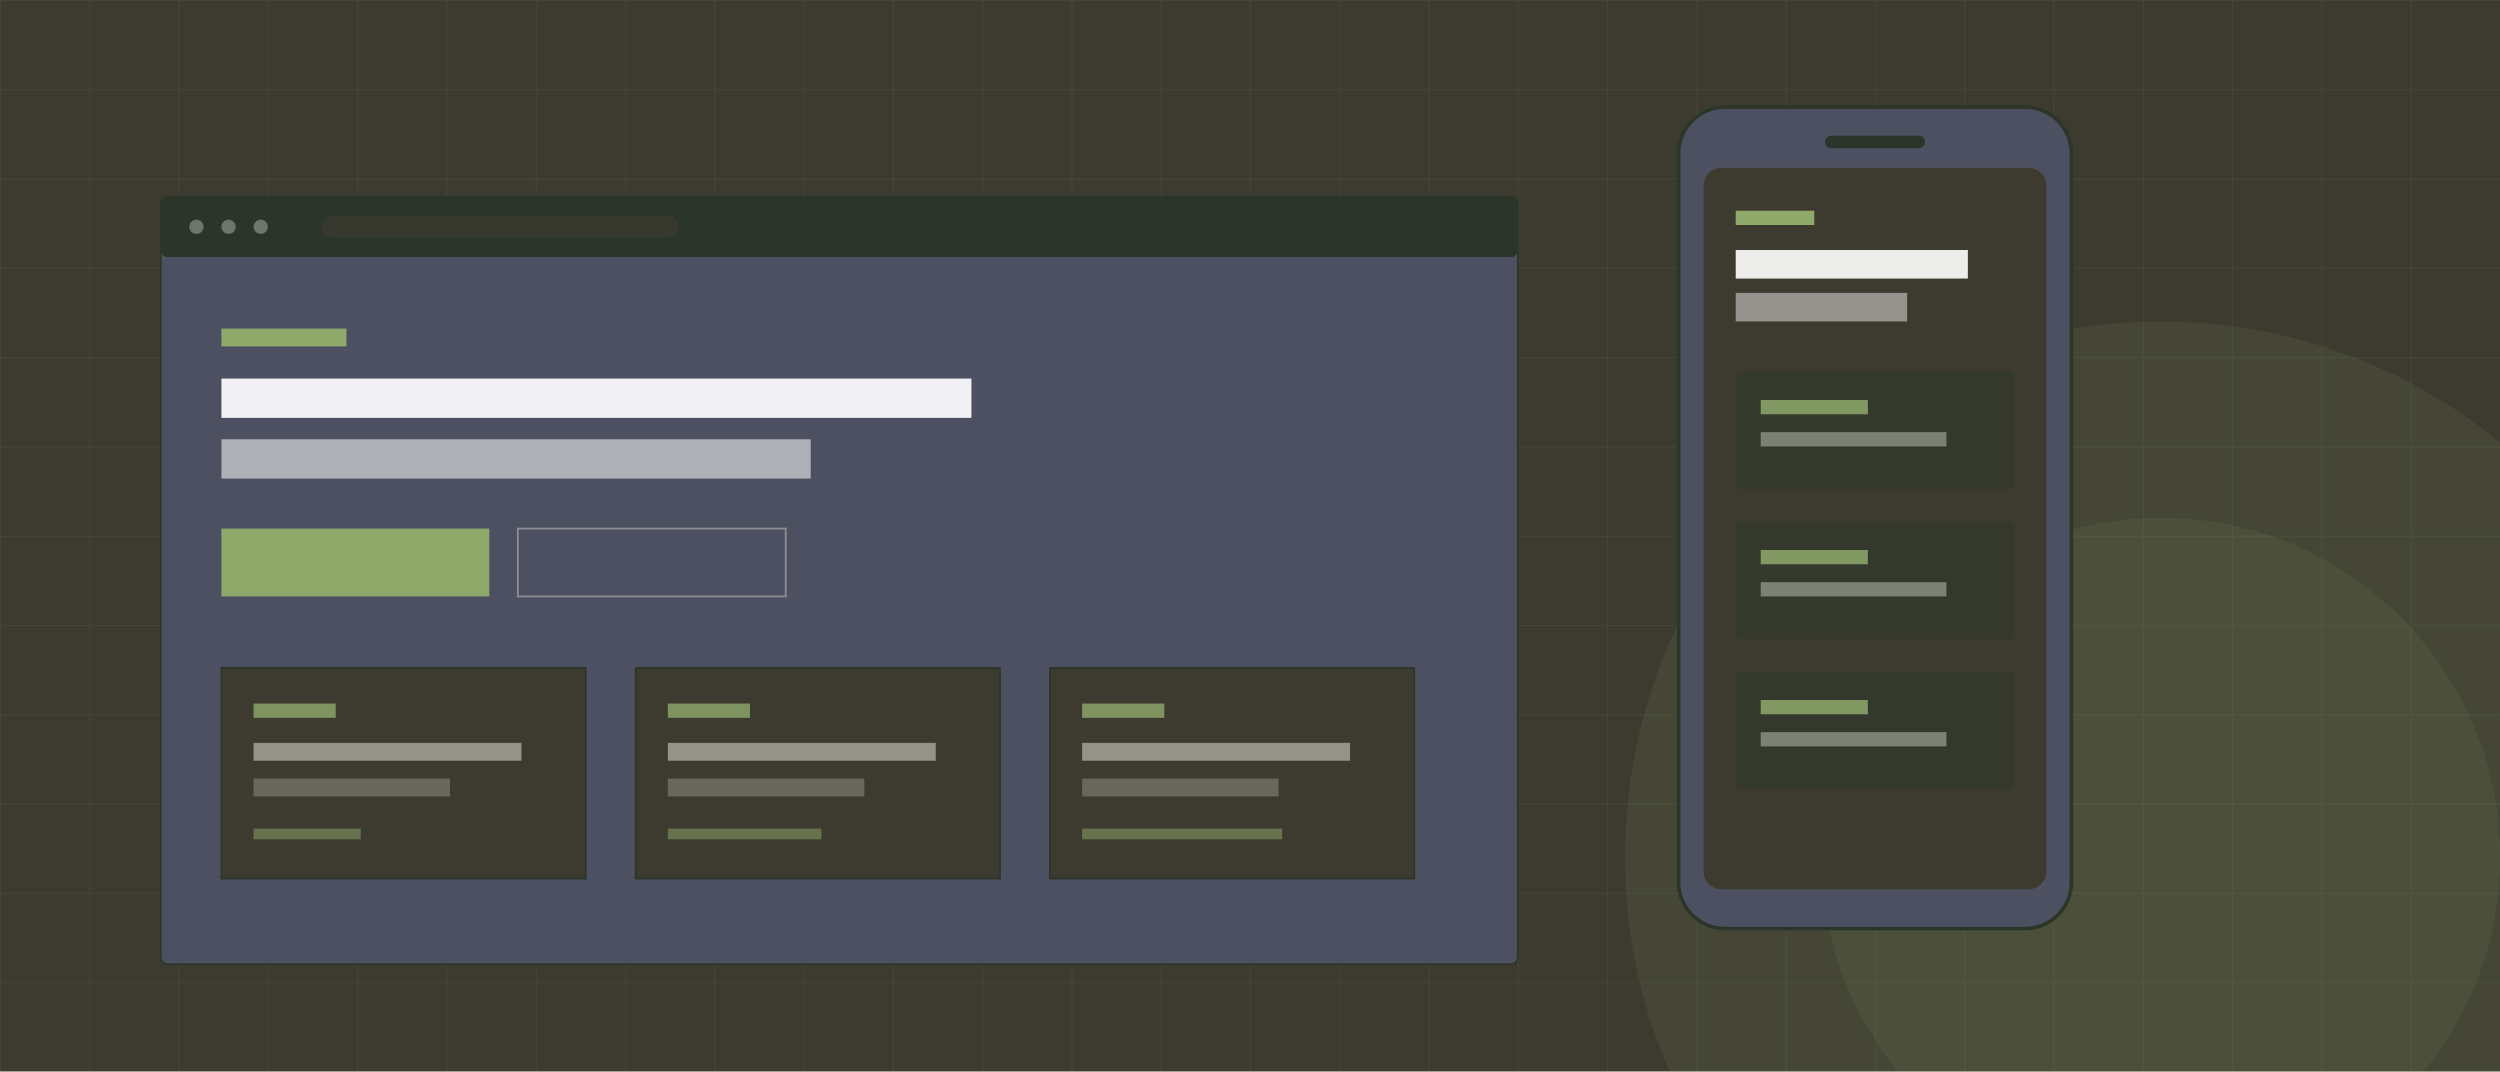
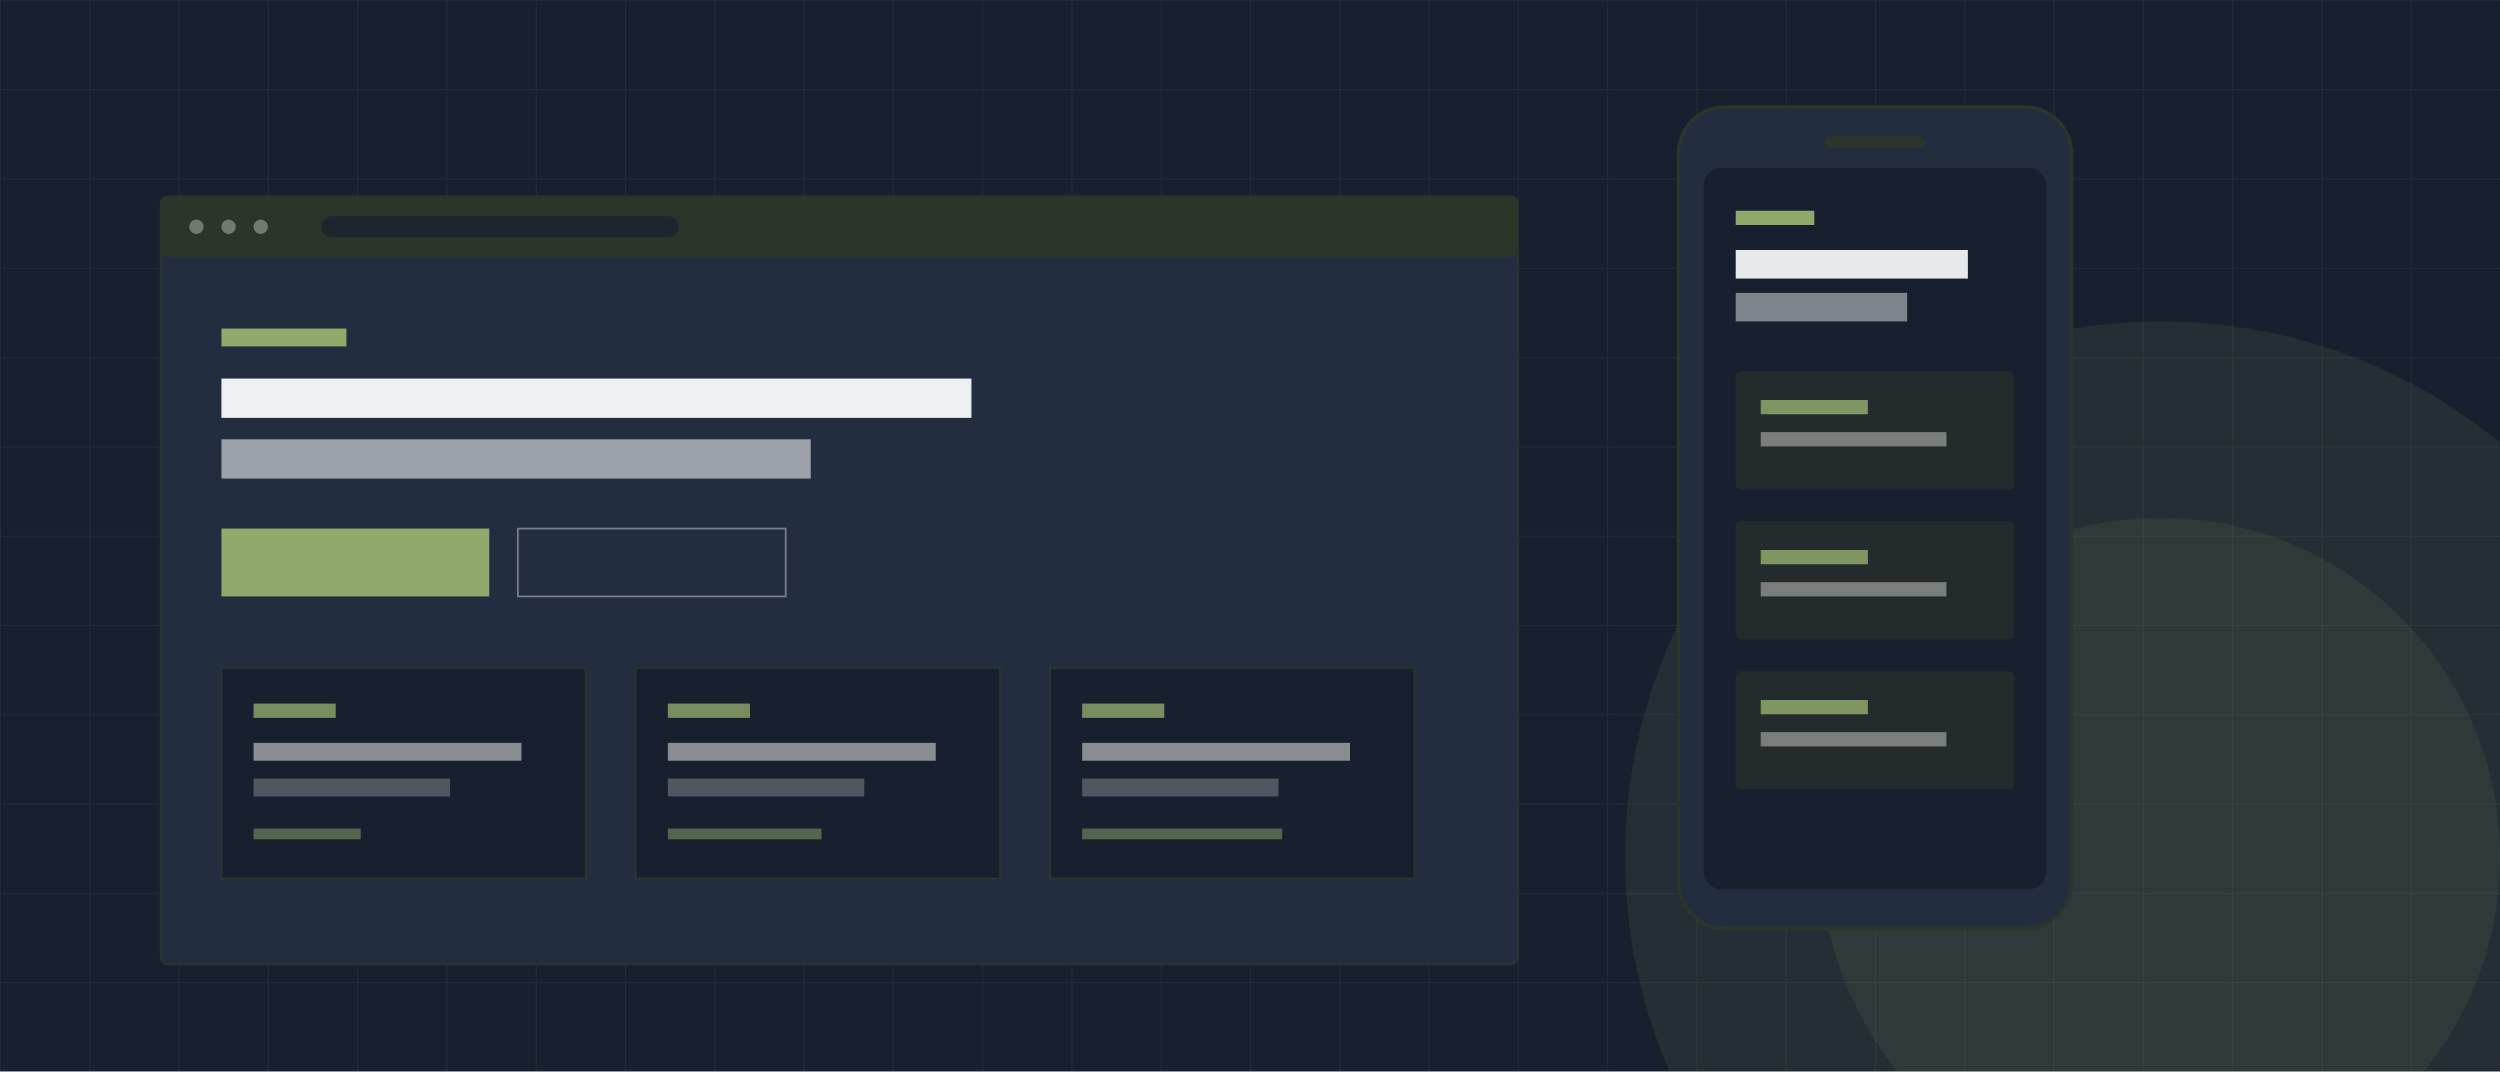
<svg xmlns="http://www.w3.org/2000/svg" viewBox="0 0 1400 600" width="1400" height="600" role="img" aria-label="TALLGRASS LANDSCAPE CO. — project cover">
-   <rect width="1400" height="600" fill="#3D3B30" />
+   <rect width="1400" height="600" fill="#18202f" />
  <defs>
    <pattern id="g50" width="50" height="50" patternUnits="userSpaceOnUse">
      <path d="M 50 0 L 0 0 0 50" fill="none" stroke="#8fa96b" stroke-width="1" />
    </pattern>
  </defs>
  <rect width="1400" height="600" fill="url(#g50)" opacity="0.1" />
  <circle cx="1210" cy="480" r="300" fill="#8fa96b" opacity="0.10" />
  <circle cx="1210" cy="480" r="190" fill="#8fa96b" opacity="0.10" />
-   <rect x="90" y="110" width="760" height="430" rx="4" fill="#4D5061" stroke="#2b3529" />
+   <rect x="90" y="110" width="760" height="430" rx="4" fill="#232d40" stroke="#2b3529" />
  <rect x="90" y="110" width="760" height="34" rx="4" fill="#2b3529" />
-   <circle cx="110" cy="127" r="4" fill="#E9EDDE" opacity="0.35" />
-   <circle cx="128" cy="127" r="4" fill="#E9EDDE" opacity="0.35" />
-   <circle cx="146" cy="127" r="4" fill="#E9EDDE" opacity="0.35" />
-   <rect x="180" y="121" width="200" height="12" rx="6" fill="#3D3B30" opacity="0.7" />
+   <circle cx="110" cy="127" r="4" fill="#faf7f2" opacity="0.35" />
+   <circle cx="128" cy="127" r="4" fill="#faf7f2" opacity="0.35" />
+   <circle cx="146" cy="127" r="4" fill="#faf7f2" opacity="0.35" />
+   <rect x="180" y="121" width="200" height="12" rx="6" fill="#18202f" opacity="0.7" />
  <rect x="124" y="184" width="70" height="10" fill="#8fa96b" />
  <rect x="124" y="212" width="420" height="22" fill="#ffffff" opacity="0.92" />
  <rect x="124" y="246" width="330" height="22" fill="#ffffff" opacity="0.55" />
  <rect x="124" y="296" width="150" height="38" fill="#8fa96b" />
-   <rect x="290" y="296" width="150" height="38" fill="none" stroke="#E9EDDE" opacity="0.4" />
-   <rect x="124" y="374" width="204" height="118" fill="#3D3B30" stroke="#2b3529" />
+   <rect x="290" y="296" width="150" height="38" fill="none" stroke="#faf7f2" opacity="0.4" />
+   <rect x="124" y="374" width="204" height="118" fill="#18202f" stroke="#2b3529" />
  <rect x="142" y="394" width="46" height="8" fill="#8fa96b" opacity="0.8" />
-   <rect x="142" y="416" width="150" height="10" fill="#E9EDDE" opacity="0.5" />
-   <rect x="142" y="436" width="110" height="10" fill="#E9EDDE" opacity="0.25" />
+   <rect x="142" y="416" width="150" height="10" fill="#faf7f2" opacity="0.5" />
+   <rect x="142" y="436" width="110" height="10" fill="#faf7f2" opacity="0.25" />
  <rect x="142" y="464" width="60" height="6" fill="#8fa96b" opacity="0.5" />
-   <rect x="356" y="374" width="204" height="118" fill="#3D3B30" stroke="#2b3529" />
+   <rect x="356" y="374" width="204" height="118" fill="#18202f" stroke="#2b3529" />
  <rect x="374" y="394" width="46" height="8" fill="#8fa96b" opacity="0.8" />
-   <rect x="374" y="416" width="150" height="10" fill="#E9EDDE" opacity="0.5" />
-   <rect x="374" y="436" width="110" height="10" fill="#E9EDDE" opacity="0.25" />
+   <rect x="374" y="416" width="150" height="10" fill="#faf7f2" opacity="0.5" />
+   <rect x="374" y="436" width="110" height="10" fill="#faf7f2" opacity="0.25" />
  <rect x="374" y="464" width="86" height="6" fill="#8fa96b" opacity="0.5" />
-   <rect x="588" y="374" width="204" height="118" fill="#3D3B30" stroke="#2b3529" />
+   <rect x="588" y="374" width="204" height="118" fill="#18202f" stroke="#2b3529" />
  <rect x="606" y="394" width="46" height="8" fill="#8fa96b" opacity="0.8" />
-   <rect x="606" y="416" width="150" height="10" fill="#E9EDDE" opacity="0.5" />
-   <rect x="606" y="436" width="110" height="10" fill="#E9EDDE" opacity="0.25" />
+   <rect x="606" y="416" width="150" height="10" fill="#faf7f2" opacity="0.5" />
+   <rect x="606" y="436" width="110" height="10" fill="#faf7f2" opacity="0.25" />
  <rect x="606" y="464" width="112" height="6" fill="#8fa96b" opacity="0.5" />
-   <rect x="940" y="60" width="220" height="460" rx="26" fill="#4D5061" stroke="#2b3529" stroke-width="2" />
-   <rect x="954" y="94" width="192" height="404" rx="10" fill="#3D3B30" />
+   <rect x="940" y="60" width="220" height="460" rx="26" fill="#232d40" stroke="#2b3529" stroke-width="2" />
+   <rect x="954" y="94" width="192" height="404" rx="10" fill="#18202f" />
  <rect x="1022" y="76" width="56" height="7" rx="3.5" fill="#2b3529" />
  <rect x="972" y="118" width="44" height="8" fill="#8fa96b" />
  <rect x="972" y="140" width="130" height="16" fill="#ffffff" opacity="0.9" />
  <rect x="972" y="164" width="96" height="16" fill="#ffffff" opacity="0.45" />
  <rect x="972" y="208" width="156" height="66" rx="3" fill="#2b3529" opacity="0.55" />
  <rect x="986" y="224" width="60" height="8" fill="#8fa96b" opacity="0.85" />
-   <rect x="986" y="242" width="104" height="8" fill="#E9EDDE" opacity="0.4" />
+   <rect x="986" y="242" width="104" height="8" fill="#faf7f2" opacity="0.4" />
  <rect x="972" y="292" width="156" height="66" rx="3" fill="#2b3529" opacity="0.55" />
  <rect x="986" y="308" width="60" height="8" fill="#8fa96b" opacity="0.85" />
-   <rect x="986" y="326" width="104" height="8" fill="#E9EDDE" opacity="0.4" />
+   <rect x="986" y="326" width="104" height="8" fill="#faf7f2" opacity="0.4" />
  <rect x="972" y="376" width="156" height="66" rx="3" fill="#2b3529" opacity="0.55" />
  <rect x="986" y="392" width="60" height="8" fill="#8fa96b" opacity="0.85" />
-   <rect x="986" y="410" width="104" height="8" fill="#E9EDDE" opacity="0.4" />
+   <rect x="986" y="410" width="104" height="8" fill="#faf7f2" opacity="0.4" />
</svg>
